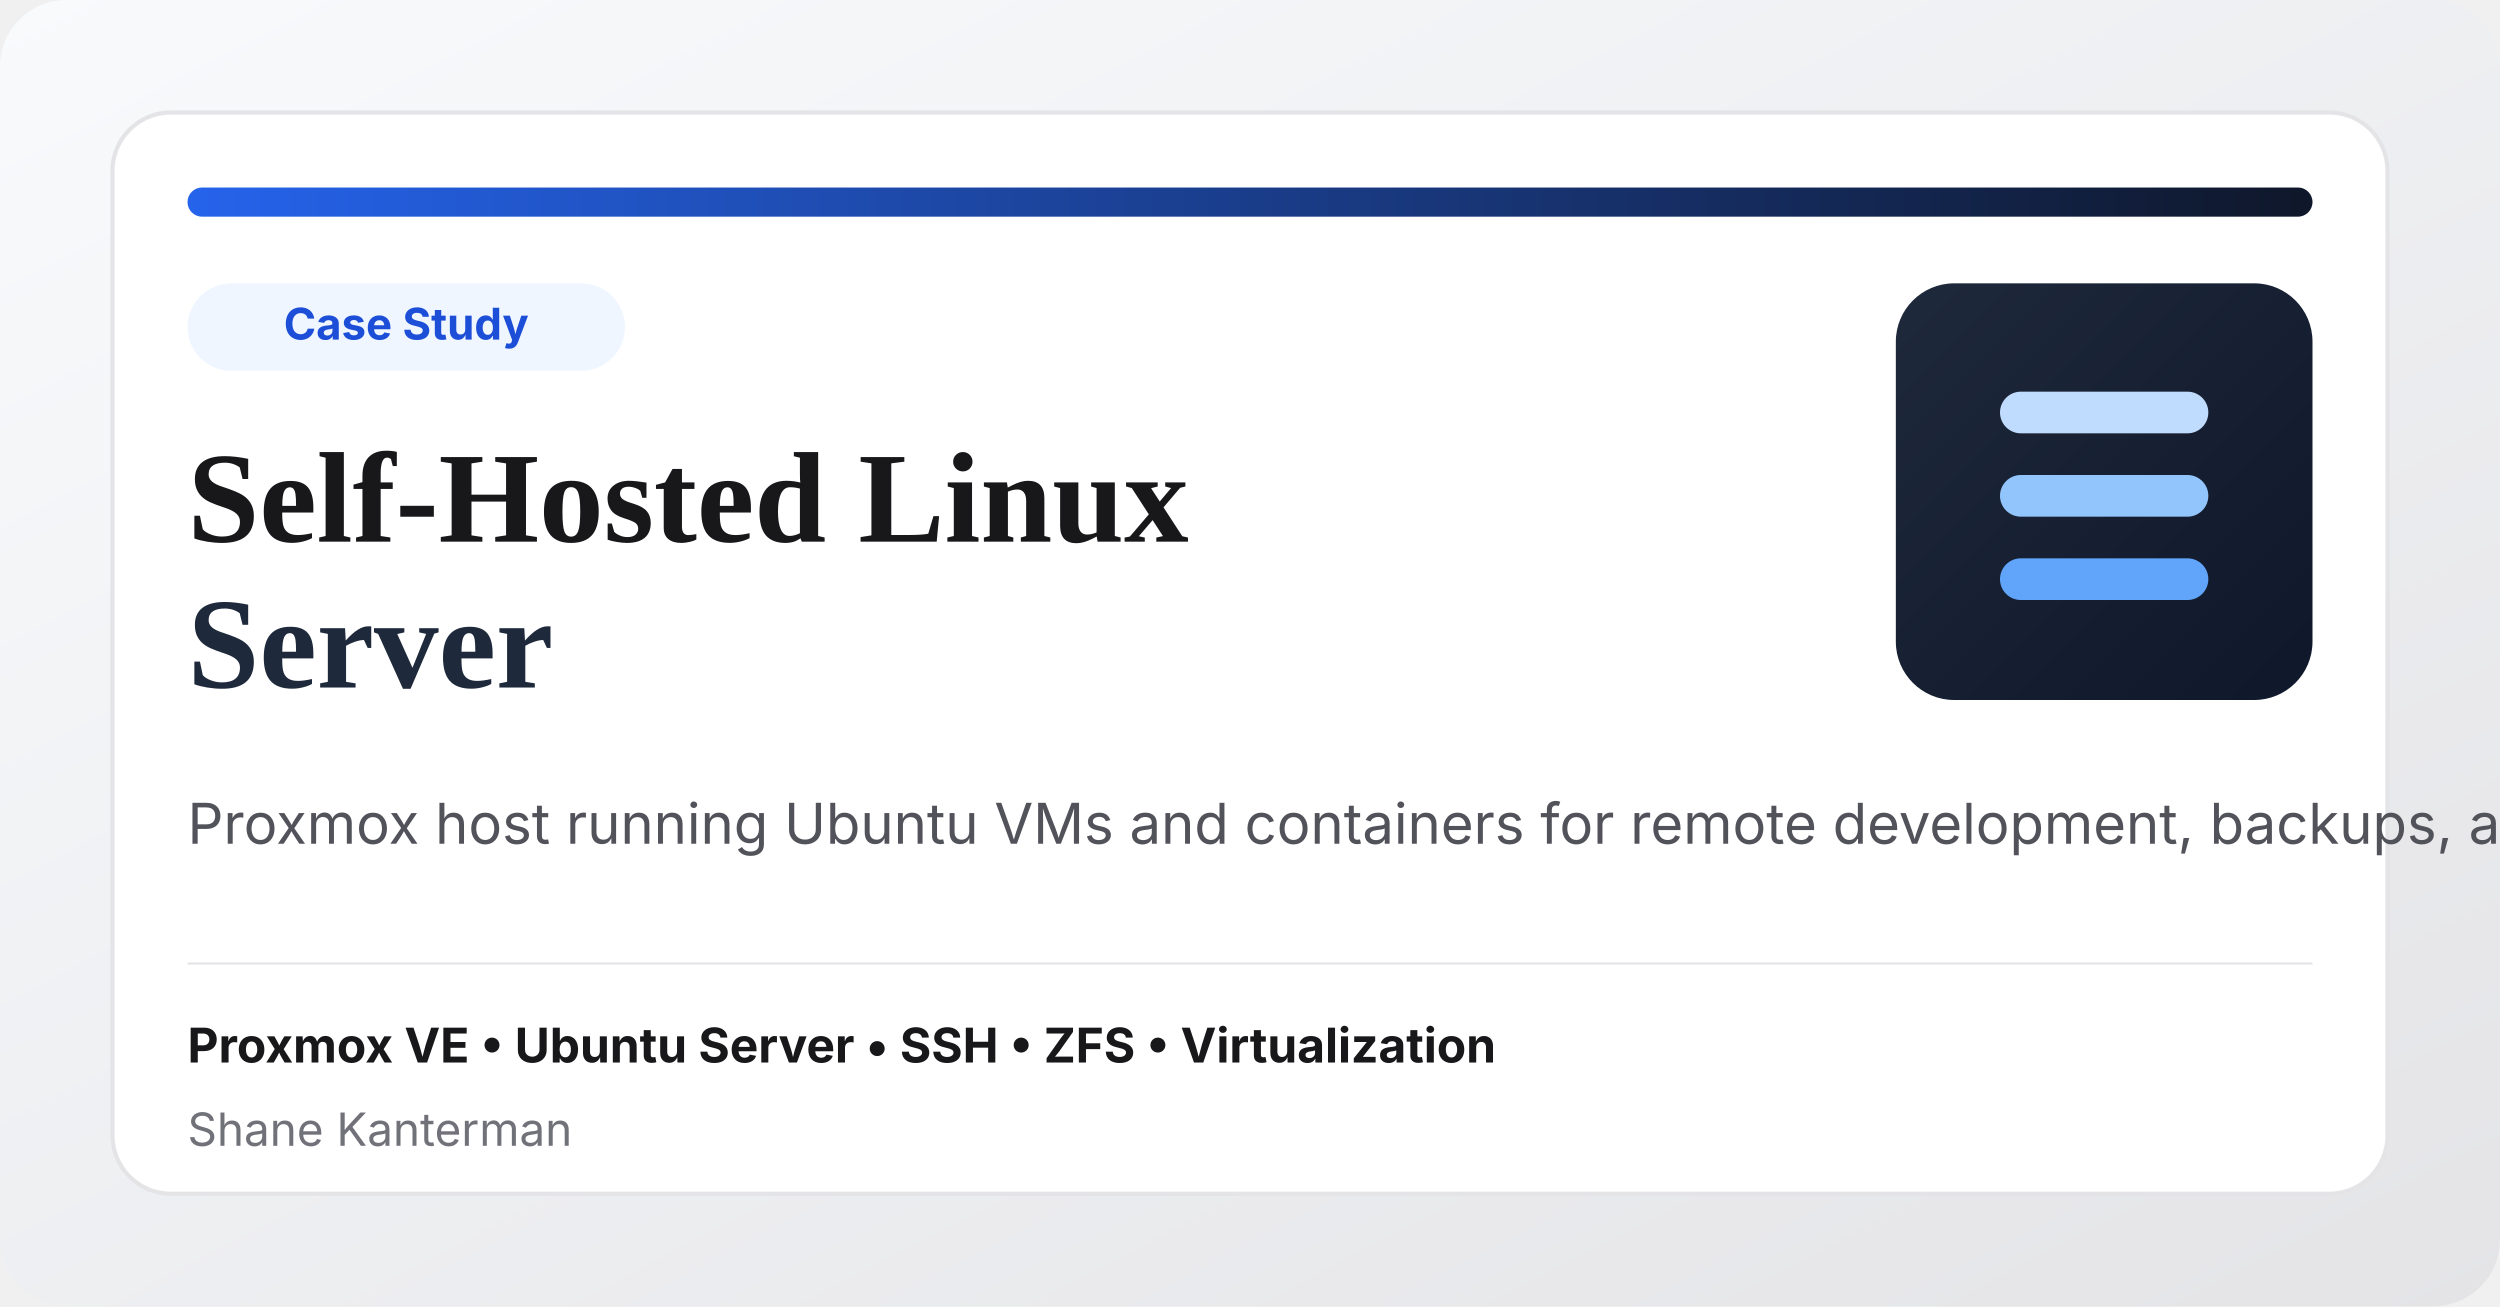
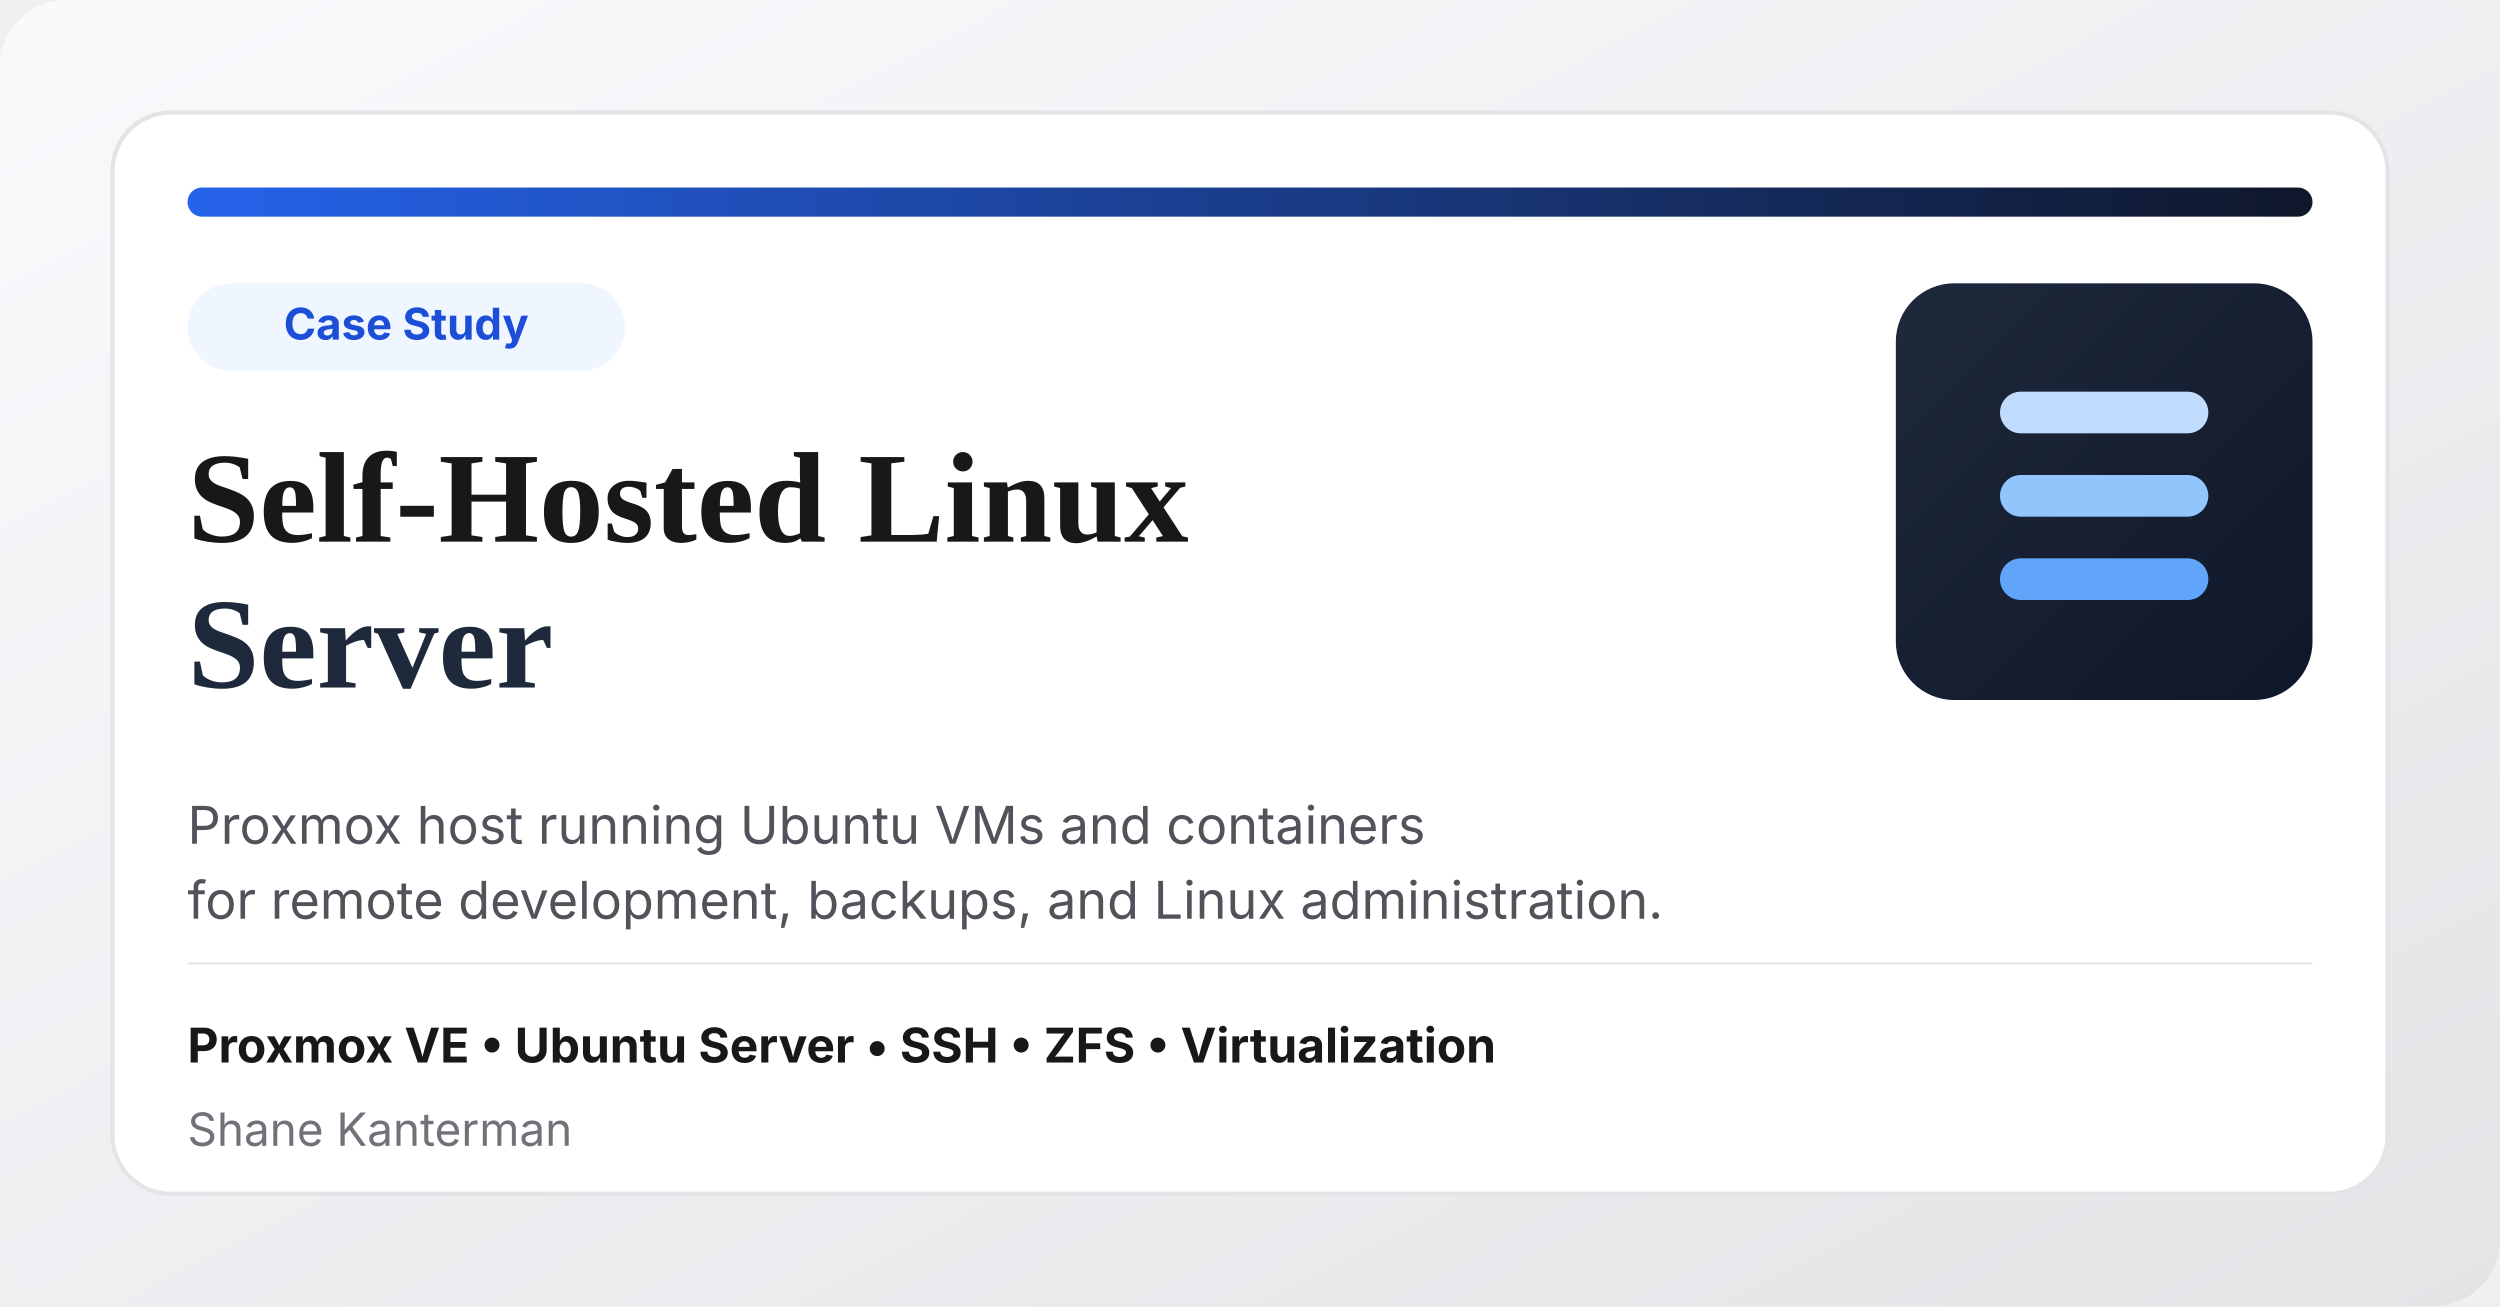
<svg xmlns="http://www.w3.org/2000/svg" width="1200" height="627" viewBox="0 0 1200 627" role="img" aria-labelledby="title desc">
  <defs>
    <linearGradient id="bg" x1="0" y1="0" x2="1" y2="1">
      <stop offset="0%" stop-color="#f8fafc" />
      <stop offset="100%" stop-color="#e4e4e7" />
    </linearGradient>
    <linearGradient id="panel" x1="0" y1="0" x2="1" y2="1">
      <stop offset="0%" stop-color="#1e293b" />
      <stop offset="100%" stop-color="#0f172a" />
    </linearGradient>
    <linearGradient id="accent" x1="0" y1="0" x2="1" y2="0">
      <stop offset="0%" stop-color="#2563eb" />
      <stop offset="100%" stop-color="#0f172a" />
    </linearGradient>
  </defs>
  <rect width="1200" height="627" rx="32" fill="url(#bg)" />
  <rect x="54" y="54" width="1092" height="519" rx="28" fill="#ffffff" stroke="#e4e4e7" stroke-width="2" />
  <rect x="90" y="90" width="1020" height="14" rx="7" fill="url(#accent)" />
  <rect x="90" y="136" width="210" height="42" rx="21" fill="#eff6ff" />
  <text x="195" y="163" text-anchor="middle" font-family="Inter, Arial, sans-serif" font-size="21" font-weight="700" fill="#1d4ed8">Case Study</text>
  <text x="90" y="260" font-family="Georgia, Times New Roman, serif" font-size="62" font-weight="700" fill="#18181b">Self-Hosted Linux</text>
  <text x="90" y="330" font-family="Georgia, Times New Roman, serif" font-size="62" font-weight="700" fill="#1e293b">Server</text>
-   <text x="90" y="405" font-family="Inter, Arial, sans-serif" font-size="27" fill="#52525b">Proxmox host running Ubuntu VMs and containers for remote development, backups, and day-to-day Linux administration.</text>
+   <text x="90" y="405" font-family="Inter, Arial, sans-serif" font-size="25" fill="#52525b">
+     <tspan x="90">Proxmox host running Ubuntu VMs and containers</tspan>
+     <tspan x="90" dy="36">for remote development, backups, and Linux administration.</tspan>
+   </text>
  <g>
    <rect x="90" y="462" width="1020" height="1" fill="#e4e4e7" />
    <text x="90" y="510" font-family="Inter, Arial, sans-serif" font-size="23" font-weight="700" fill="#18181b">Proxmox VE  •  Ubuntu Server  •  SSH  •  ZFS  •  Virtualization</text>
    <text x="90" y="550" font-family="Inter, Arial, sans-serif" font-size="22" fill="#71717a">Shane Kanterman</text>
  </g>
  <rect x="910" y="136" width="200" height="200" rx="28" fill="url(#panel)" />
  <rect x="960" y="188" width="100" height="20" rx="10" fill="#bfdbfe" />
  <rect x="960" y="228" width="100" height="20" rx="10" fill="#93c5fd" />
  <rect x="960" y="268" width="100" height="20" rx="10" fill="#60a5fa" />
</svg>
